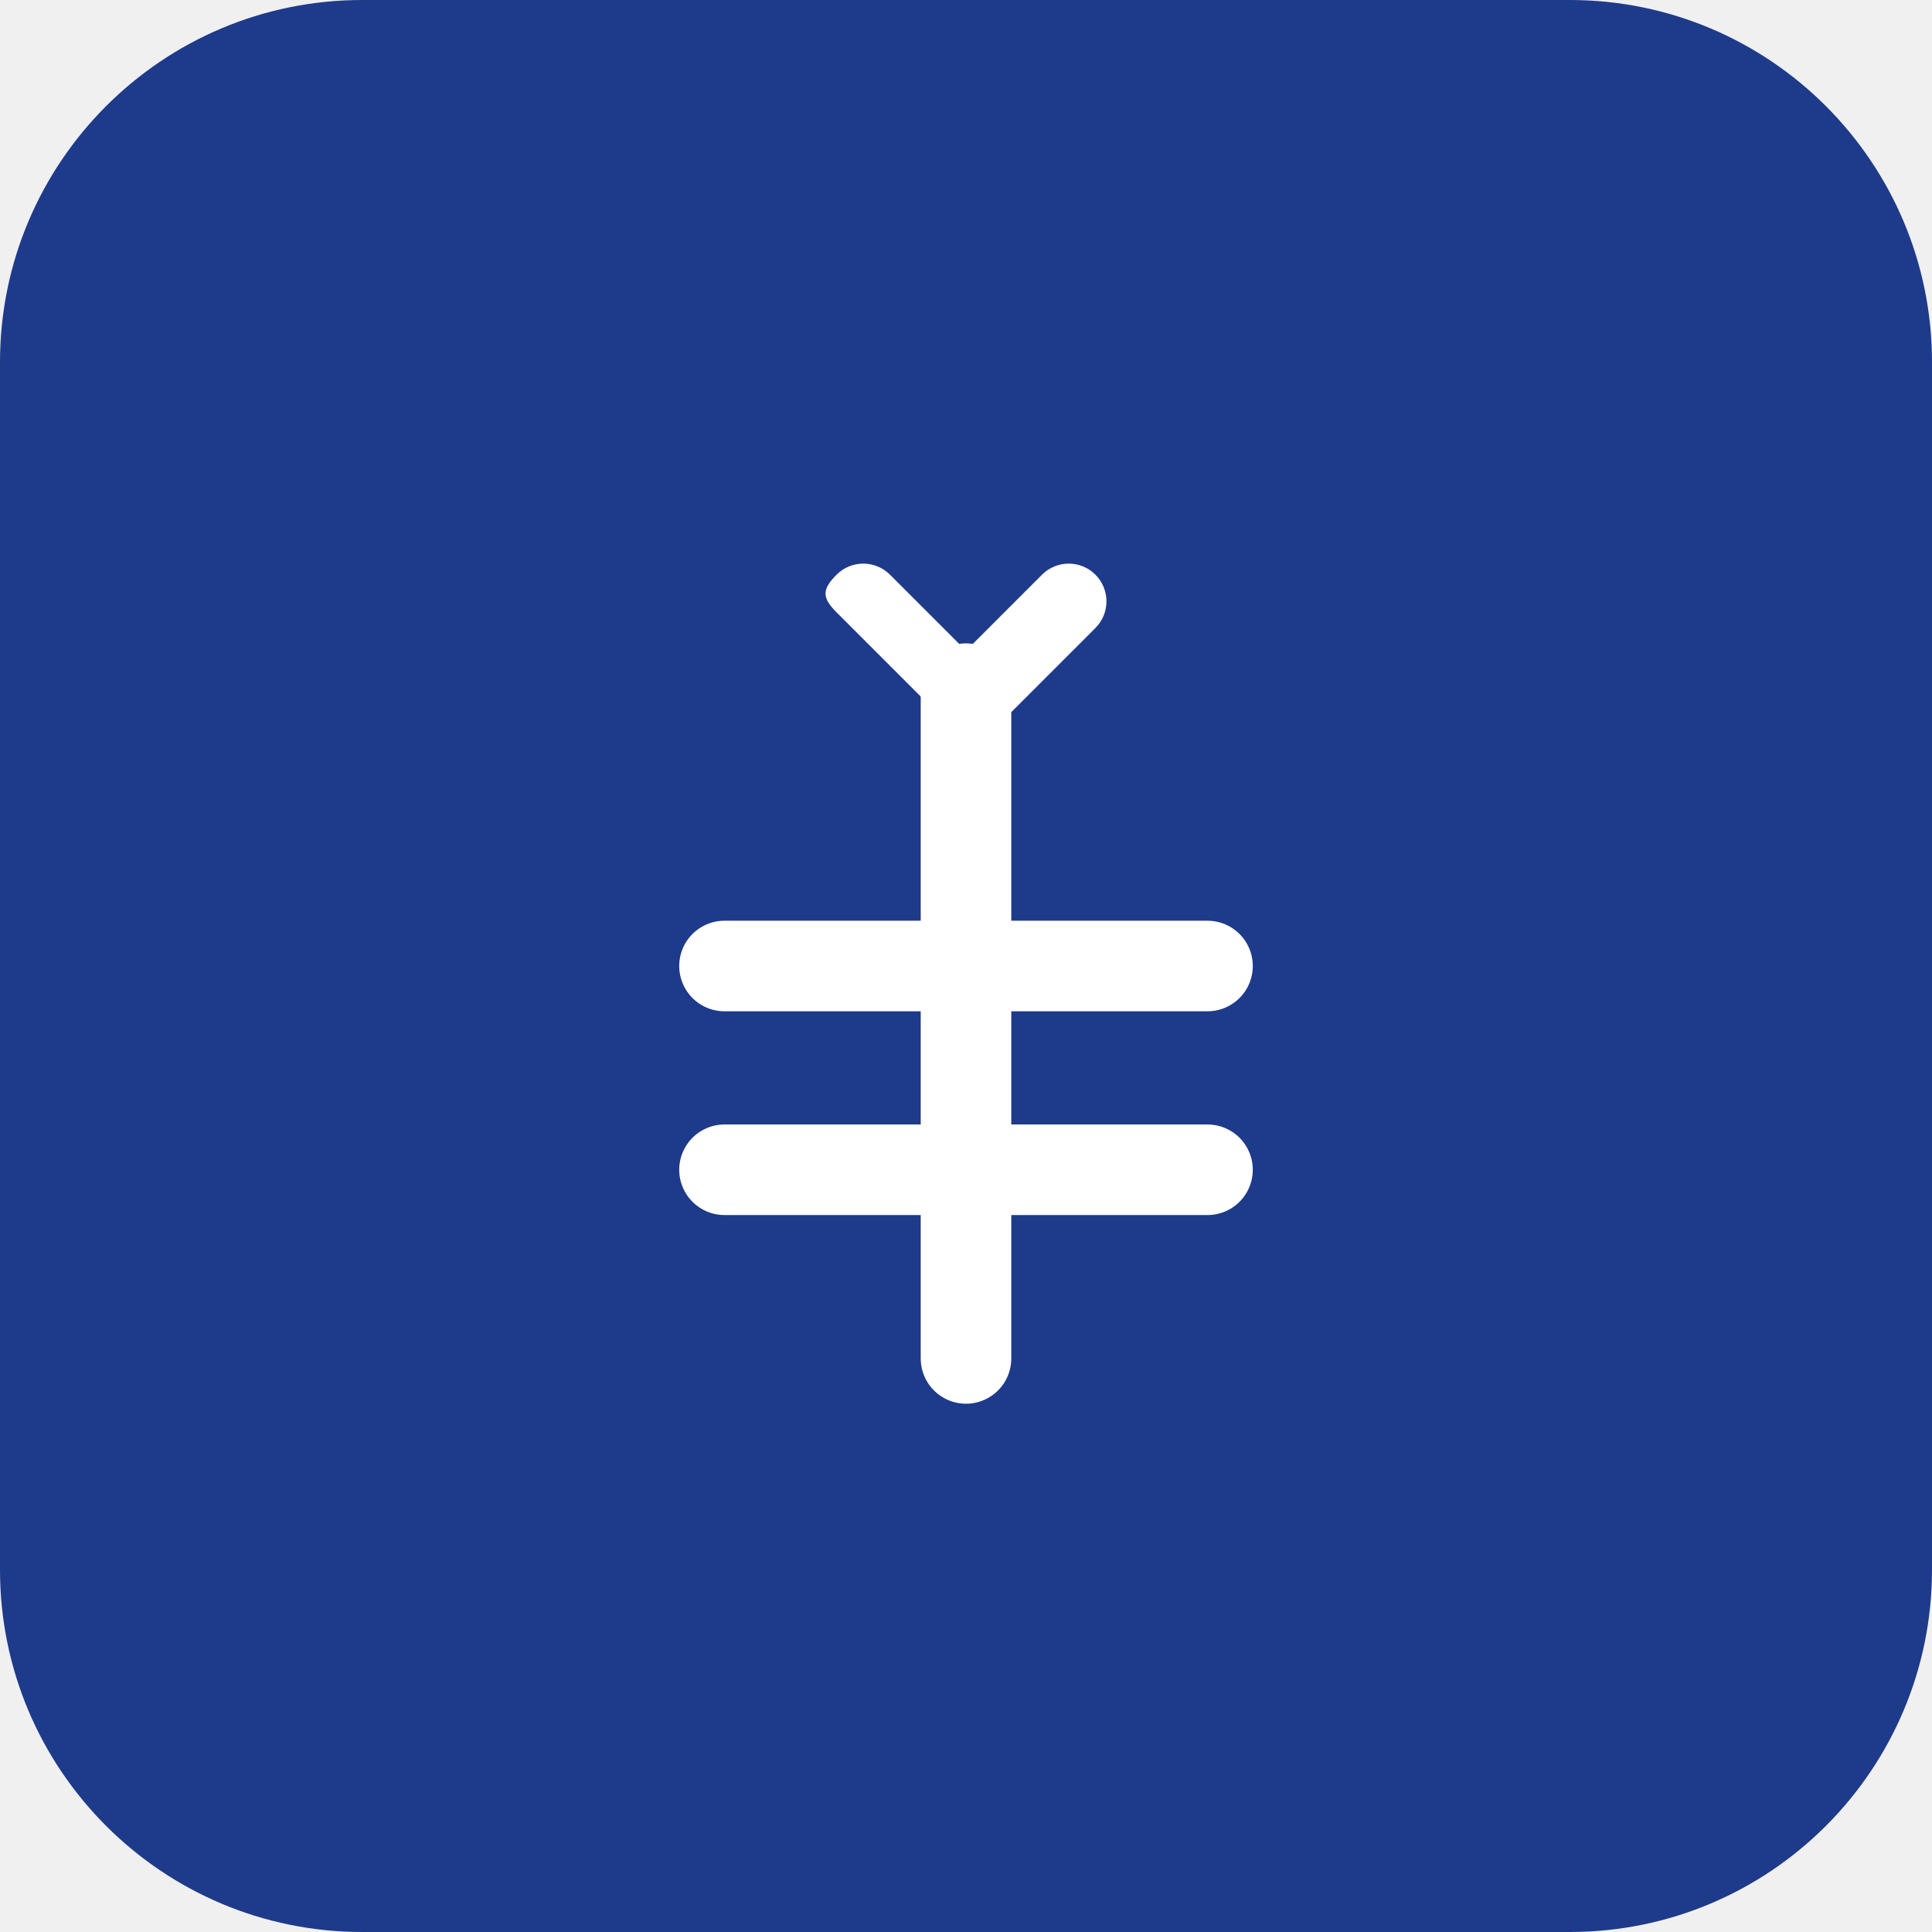
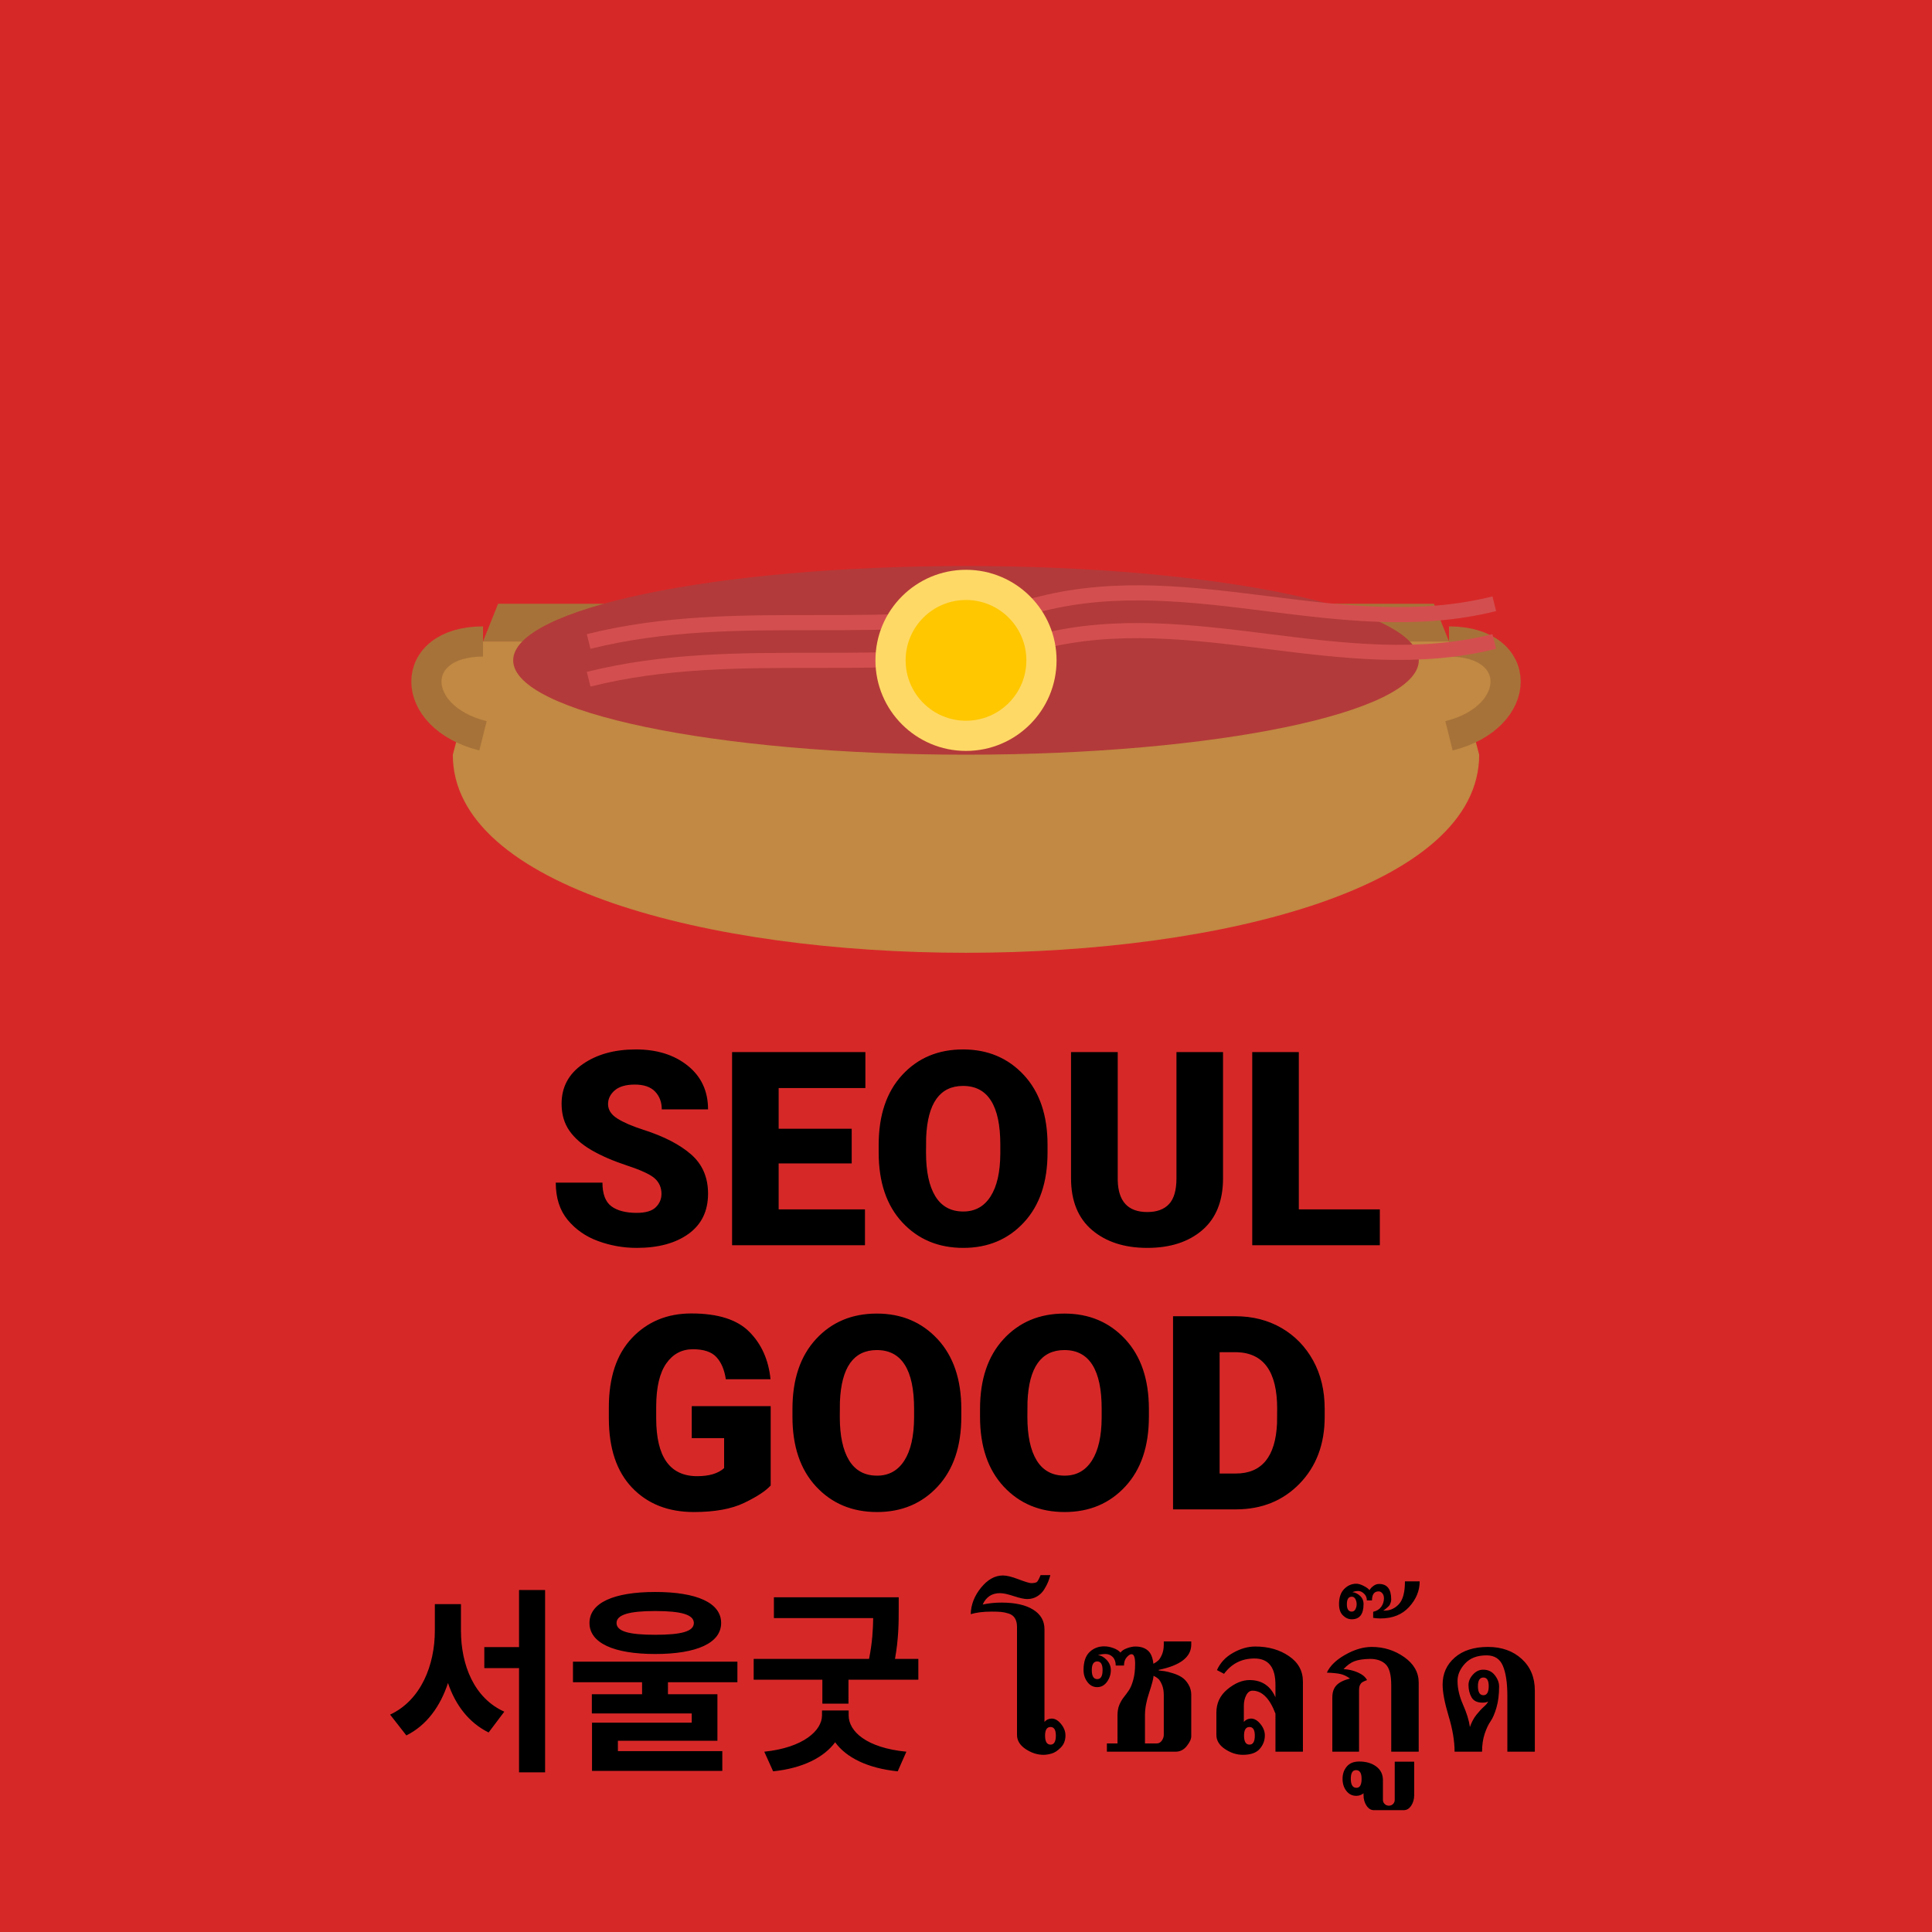
<svg xmlns="http://www.w3.org/2000/svg" width="512" height="512" viewBox="0 0 512 512" fill="none">
-   <rect width="512" height="512" rx="96" fill="#1E3A8A" />
-   <g clip-path="url(#clip0_101_2)">
-     <path d="M221.707 152.293C225.612 148.388 231.944 148.388 235.849 152.293L256 172.444L276.151 152.293C280.056 148.388 286.388 148.388 290.293 152.293C294.198 156.198 294.198 162.53 290.293 166.435L265.142 191.586C261.237 195.491 254.905 195.491 251.001 191.586L221.707 162.293C217.802 158.388 217.802 156.198 221.707 152.293Z" fill="#FFFFFF" />
-     <path d="M256 182.5V360" stroke="#FFFFFF" stroke-width="24" stroke-linecap="round" />
-     <path d="M192 256H320" stroke="#FFFFFF" stroke-width="24" stroke-linecap="round" />
-     <path d="M192 310H320" stroke="#FFFFFF" stroke-width="24" stroke-linecap="round" />
+   <rect width="512" height="512" fill="#D72828" />
+   <g transform="translate(0, -20)">
+     <path d="M120 220 C 120 290, 392 290, 392 220 L 384 190 H 128 Z" fill="#C18943" />
+     <path d="M128 190 L 384 190 L 380 180 L 132 180 Z" fill="#A77239" />
+     <path d="M128 190 C 108 190, 108 210, 128 215" stroke="#A77239" stroke-width="8" fill="#C18943" />
+     <path d="M384 190 C 404 190, 404 210, 384 215" stroke="#A77239" stroke-width="8" fill="#C18943" />
+     <ellipse cx="256" cy="195" rx="120" ry="25" fill="#B33A3A" />
+     <path d="M156 190 C 196 180, 236 190, 276 180 S 356 190, 396 180" stroke="#D34F4F" stroke-width="4" fill="none" />
+     <path d="M156 200 C 196 190, 236 200, 276 190 S 356 200, 396 190" stroke="#D34F4F" stroke-width="4" fill="none" />
+     <circle cx="256" cy="195" r="24" fill="#FFD966" />
+     <circle cx="256" cy="195" r="16" fill="#FFC700" />
  </g>
-   <defs>
-     <clipPath id="clip0_101_2">
-       <rect width="240" height="240" fill="white" transform="translate(136 136)" />
-     </clipPath>
-   </defs>
+   <style>
+         .heavy-font { font-family: -apple-system, BlinkMacSystemFont, "Segoe UI", Roboto, Helvetica, Arial, sans-serif; font-weight: 800; fill: black; text-anchor: middle; }
+         .thai-font { font-family: 'Sarabun', sans-serif; font-weight: 700; fill: black; text-anchor: middle; }
+     </style>
+   <text x="256" y="330" class="heavy-font" font-size="72">SEOUL</text>
+   <text x="256" y="400" class="heavy-font" font-size="72">GOOD</text>
+   <text x="256" y="465" class="thai-font" font-size="52">서울굿 โซลกู๊ด</text>
</svg>
